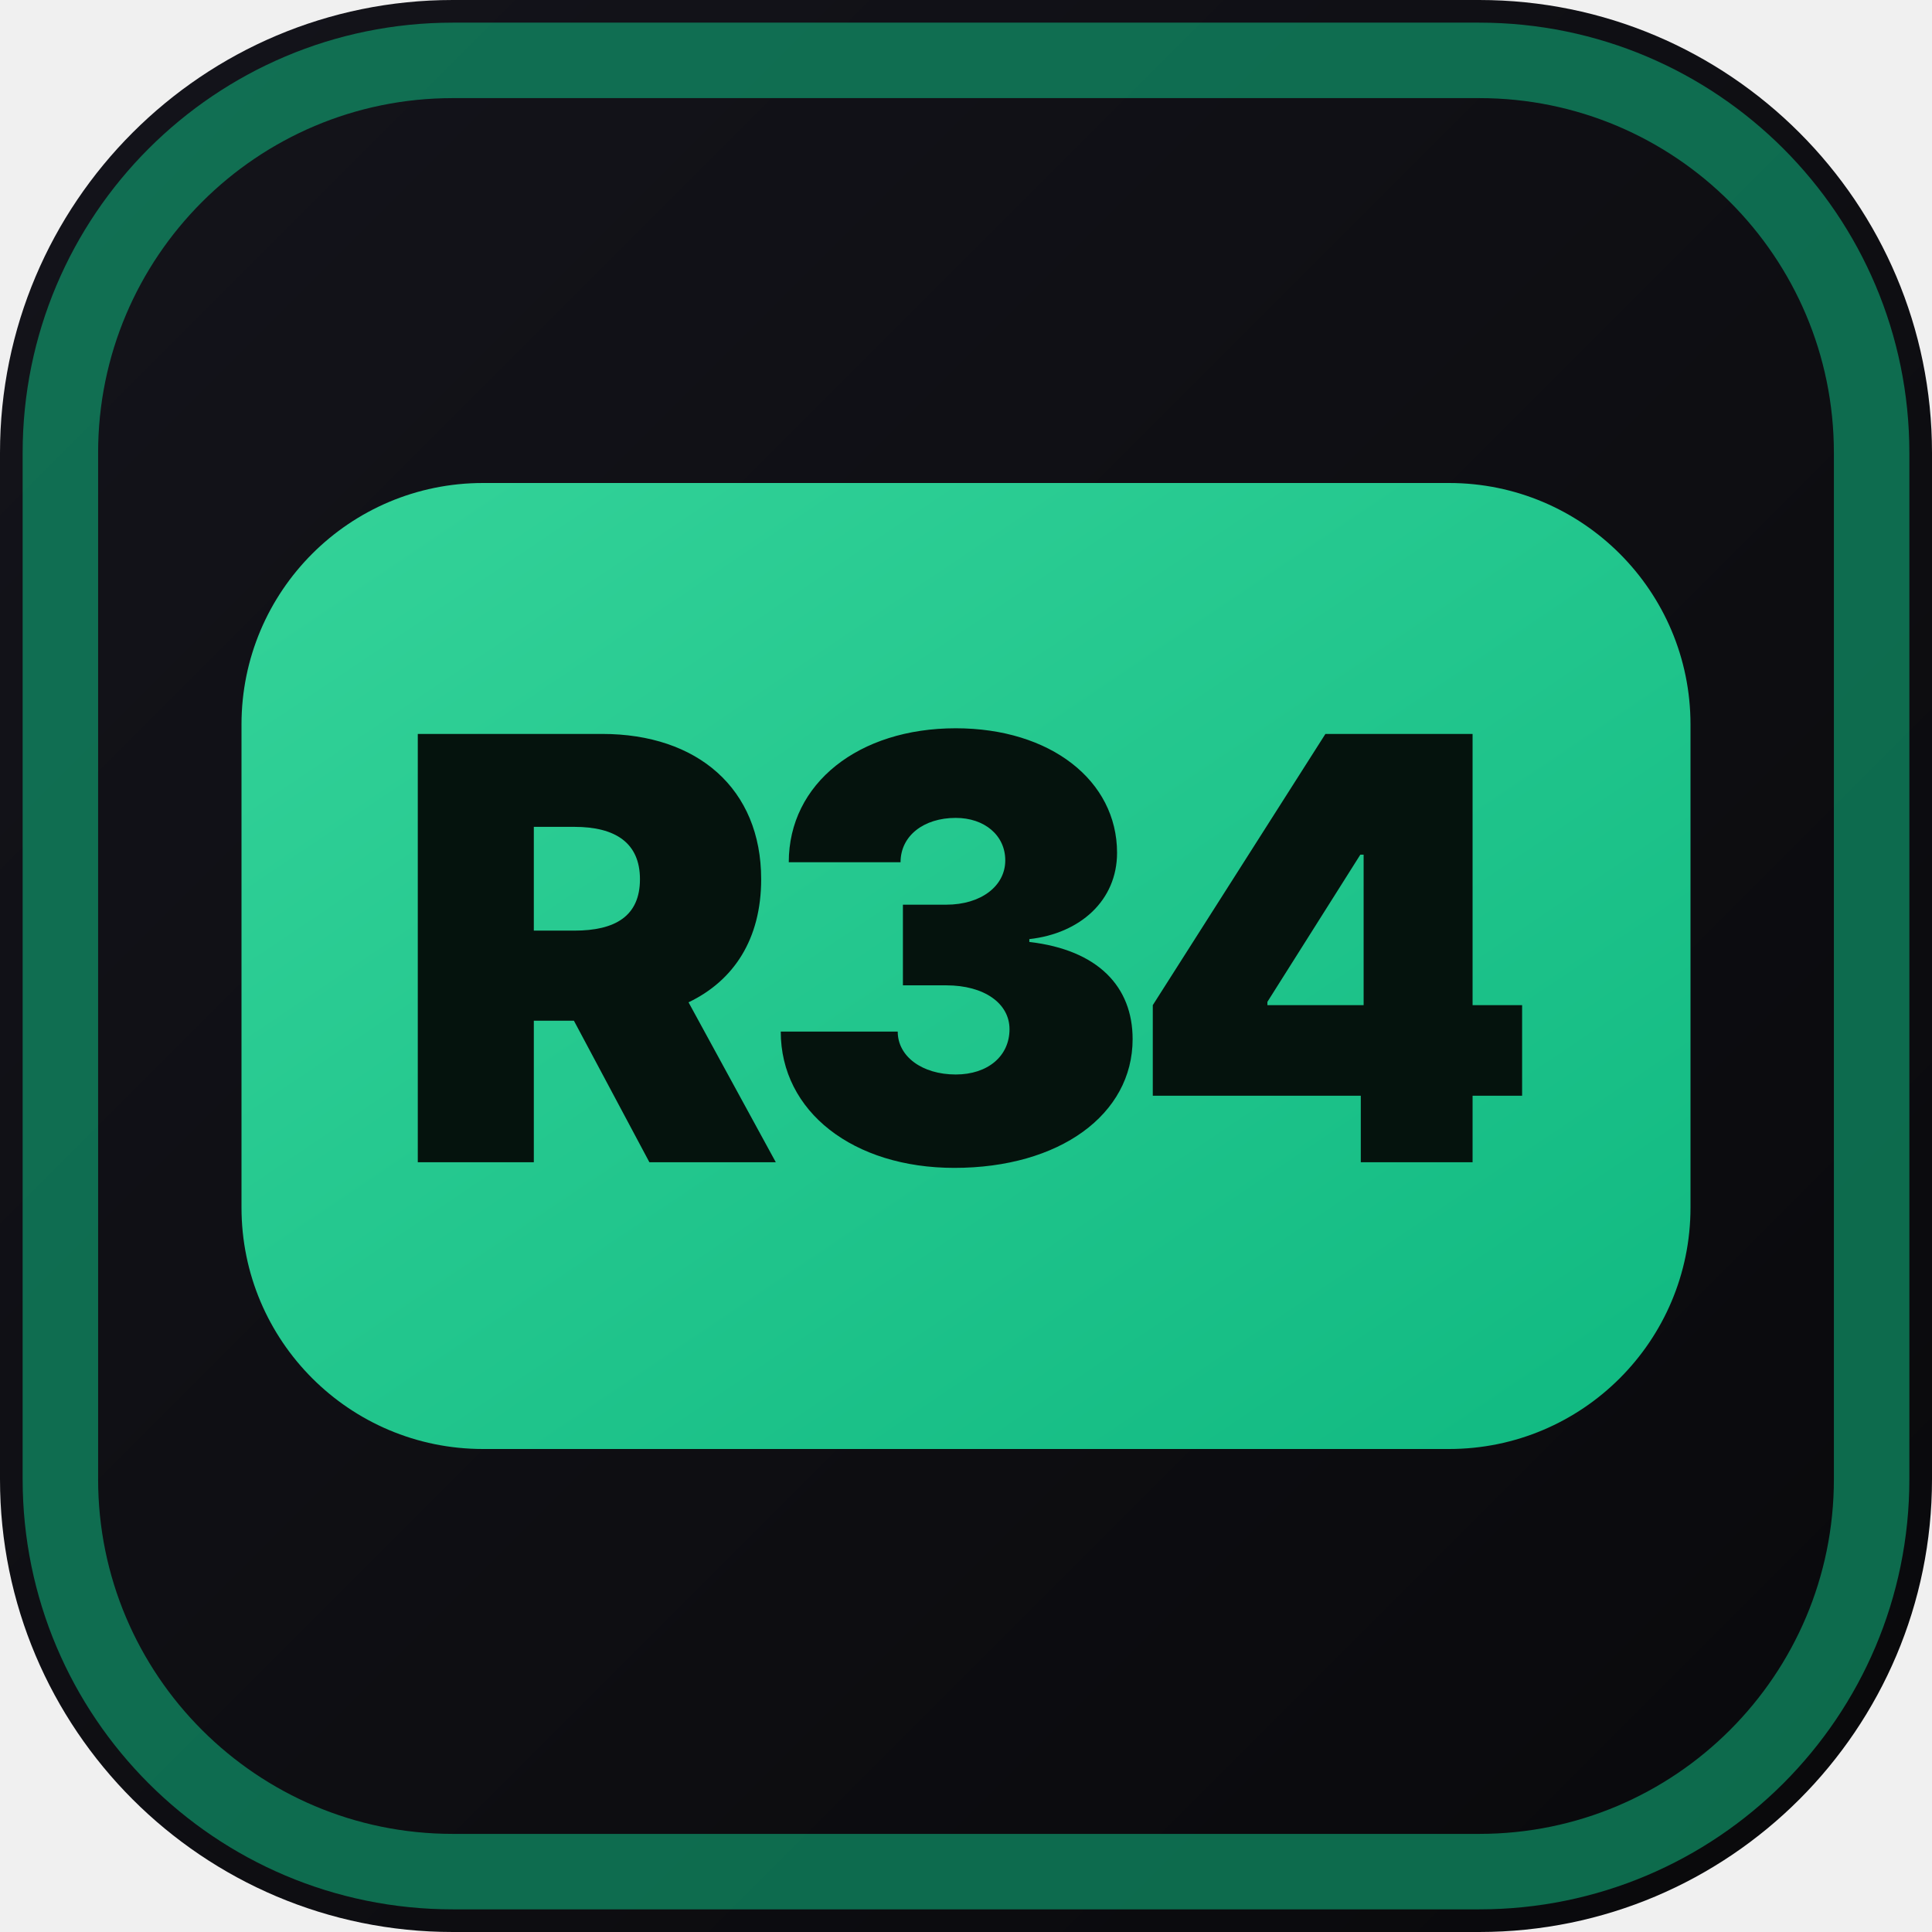
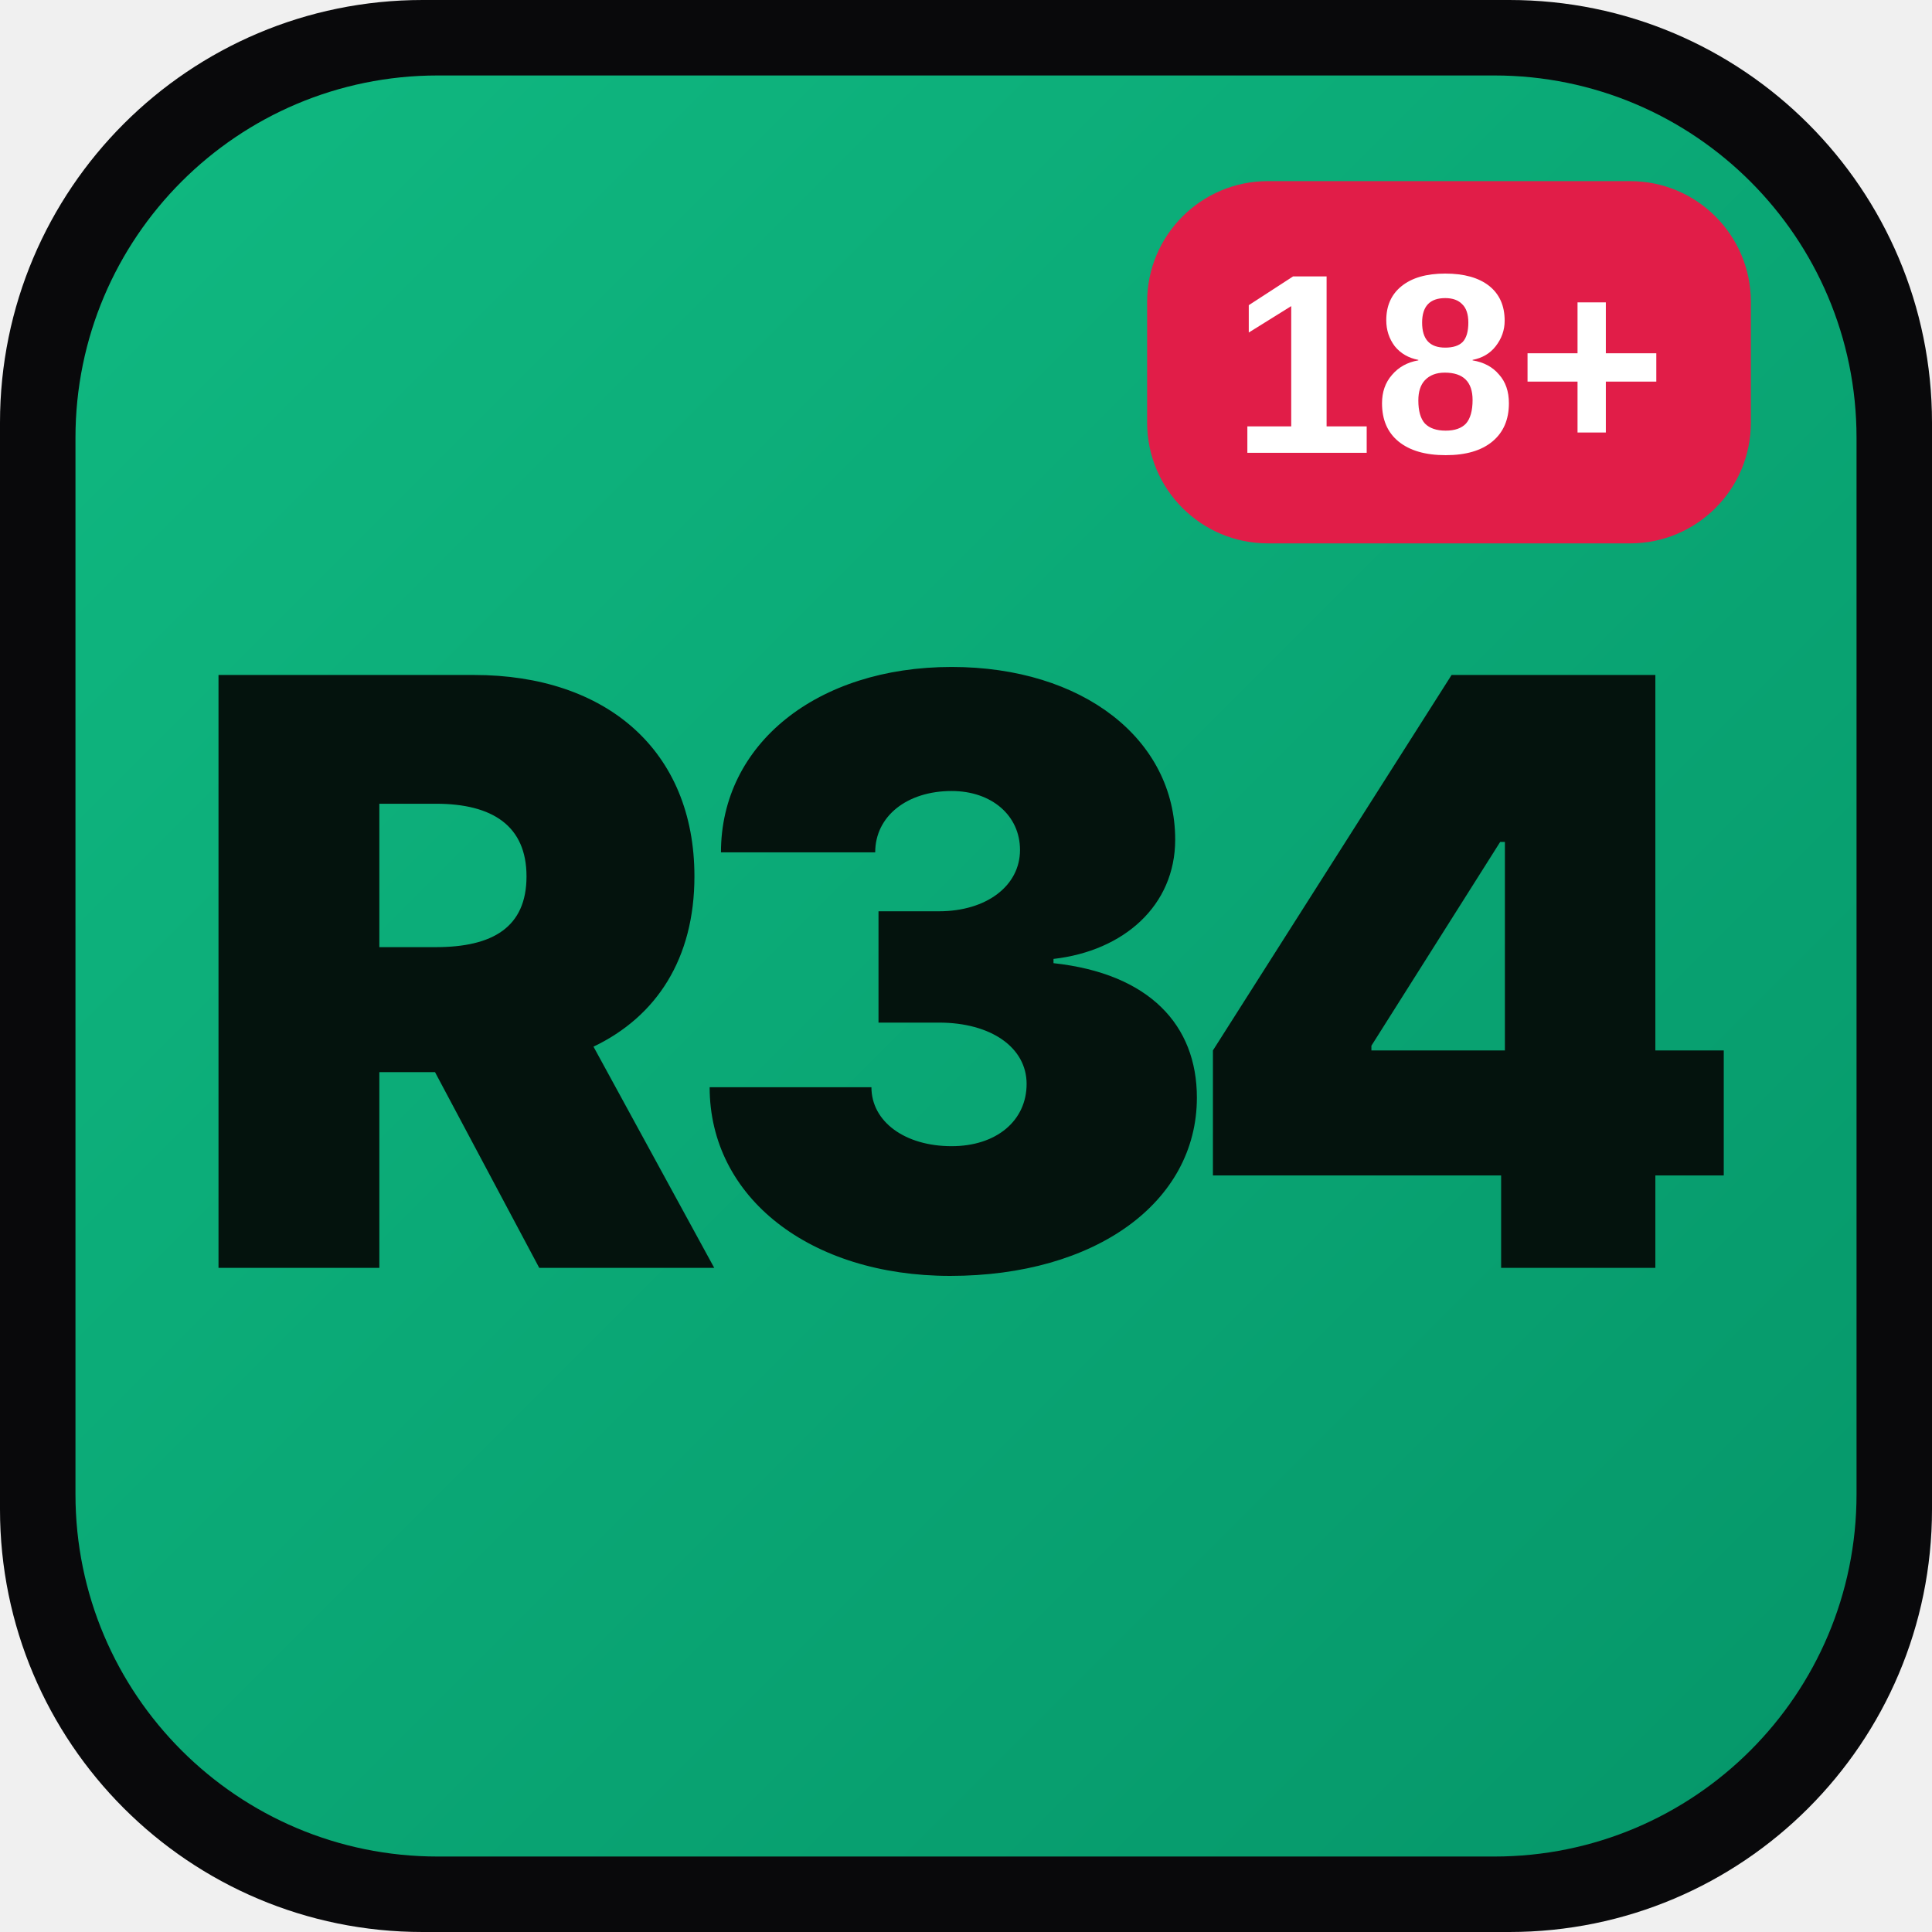
<svg xmlns="http://www.w3.org/2000/svg" viewBox="0 0 64 64" width="64" height="64">
  <defs>
-     <linearGradient id="bg" x1="0" y1="0" x2="1" y2="1">
-       <stop offset="0%" stop-color="#14141b" />
-       <stop offset="100%" stop-color="#09090b" />
-     </linearGradient>
-     <linearGradient id="em" x1="0" y1="0" x2="1" y2="1">
-       <stop offset="0%" stop-color="#34d399" />
-       <stop offset="100%" stop-color="#10b981" />
+     <linearGradient id="g" x1="0" y1="0" x2="1" y2="1">
+       <stop offset="0%" stop-color="#10b981" />
+       <stop offset="100%" stop-color="#059669" />
    </linearGradient>
  </defs>
-   <rect width="64" height="64" rx="15" fill="url(#bg)" />
-   <rect x="2" y="2" width="60" height="60" rx="13" fill="none" stroke="#10b981" stroke-width="2.5" stroke-opacity="0.55" />
-   <rect x="8" y="16" width="48" height="32" rx="8" fill="url(#em)" />
-   <text x="32" y="38.5" text-anchor="middle" font-family="-apple-system,BlinkMacSystemFont,Inter,Arial,sans-serif" font-weight="900" font-size="19.5" letter-spacing="-0.8" fill="#05130d">R34</text>
+   <rect width="64" height="64" rx="14" fill="#09090b" />
+   <rect x="2.5" y="2.5" width="59" height="59" rx="12" fill="url(#g)" />
+   <text x="32" y="42" text-anchor="middle" font-family="system-ui,-apple-system,BlinkMacSystemFont,'Inter','Segoe UI',Roboto,Arial,sans-serif" font-weight="900" font-size="27" letter-spacing="-1.5" fill="#04130d">R34</text>
+   <rect x="38" y="6" width="20" height="12" rx="4" fill="#e11d48" />
+   <text x="48" y="15" text-anchor="middle" font-family="system-ui,-apple-system,Arial,sans-serif" font-weight="900" font-size="8.5" fill="#ffffff">18+</text>
</svg>
